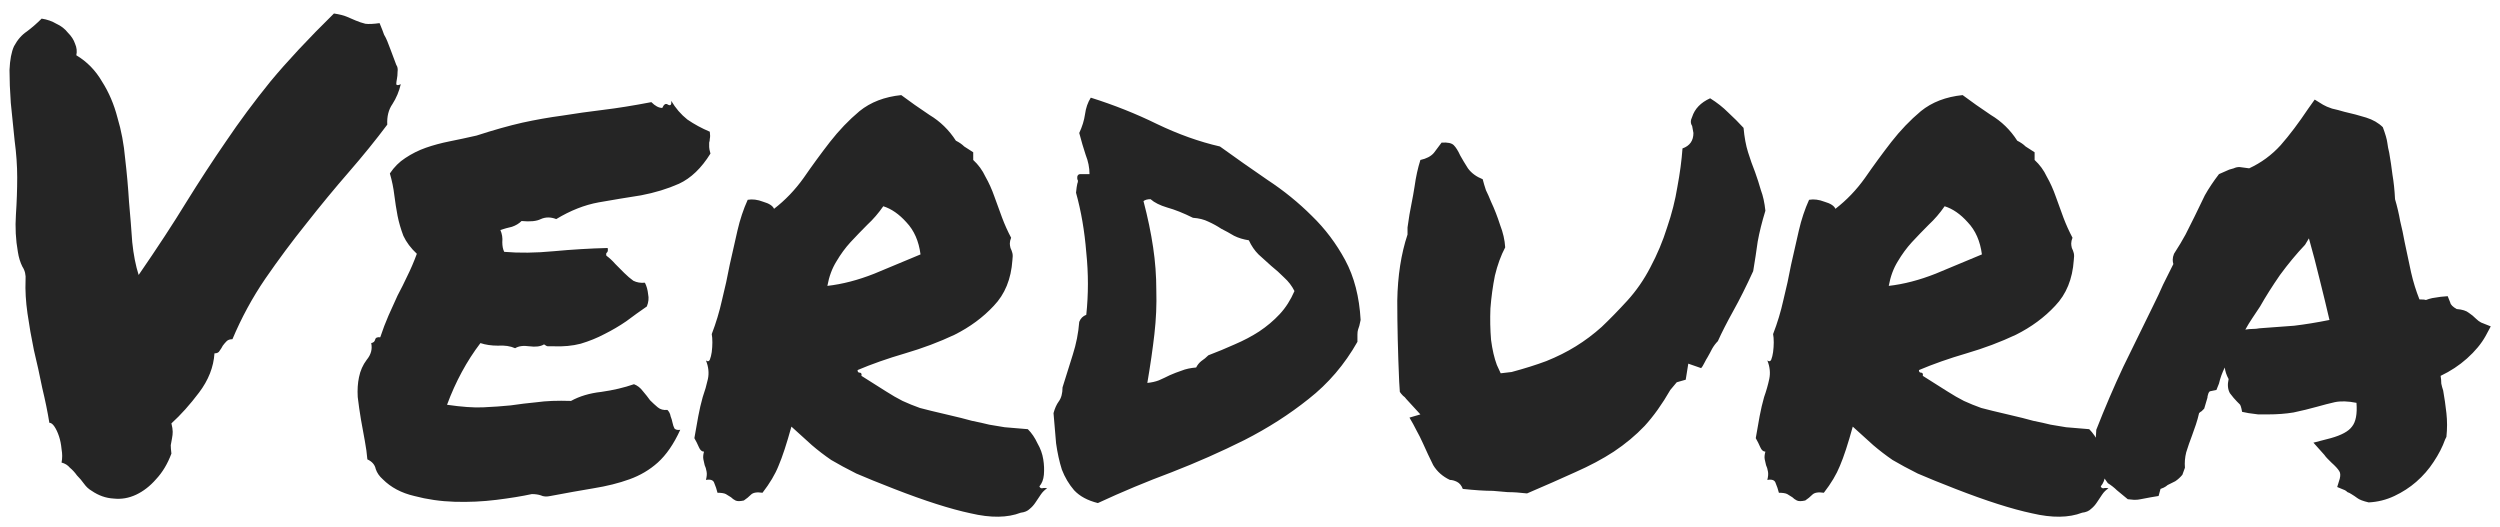
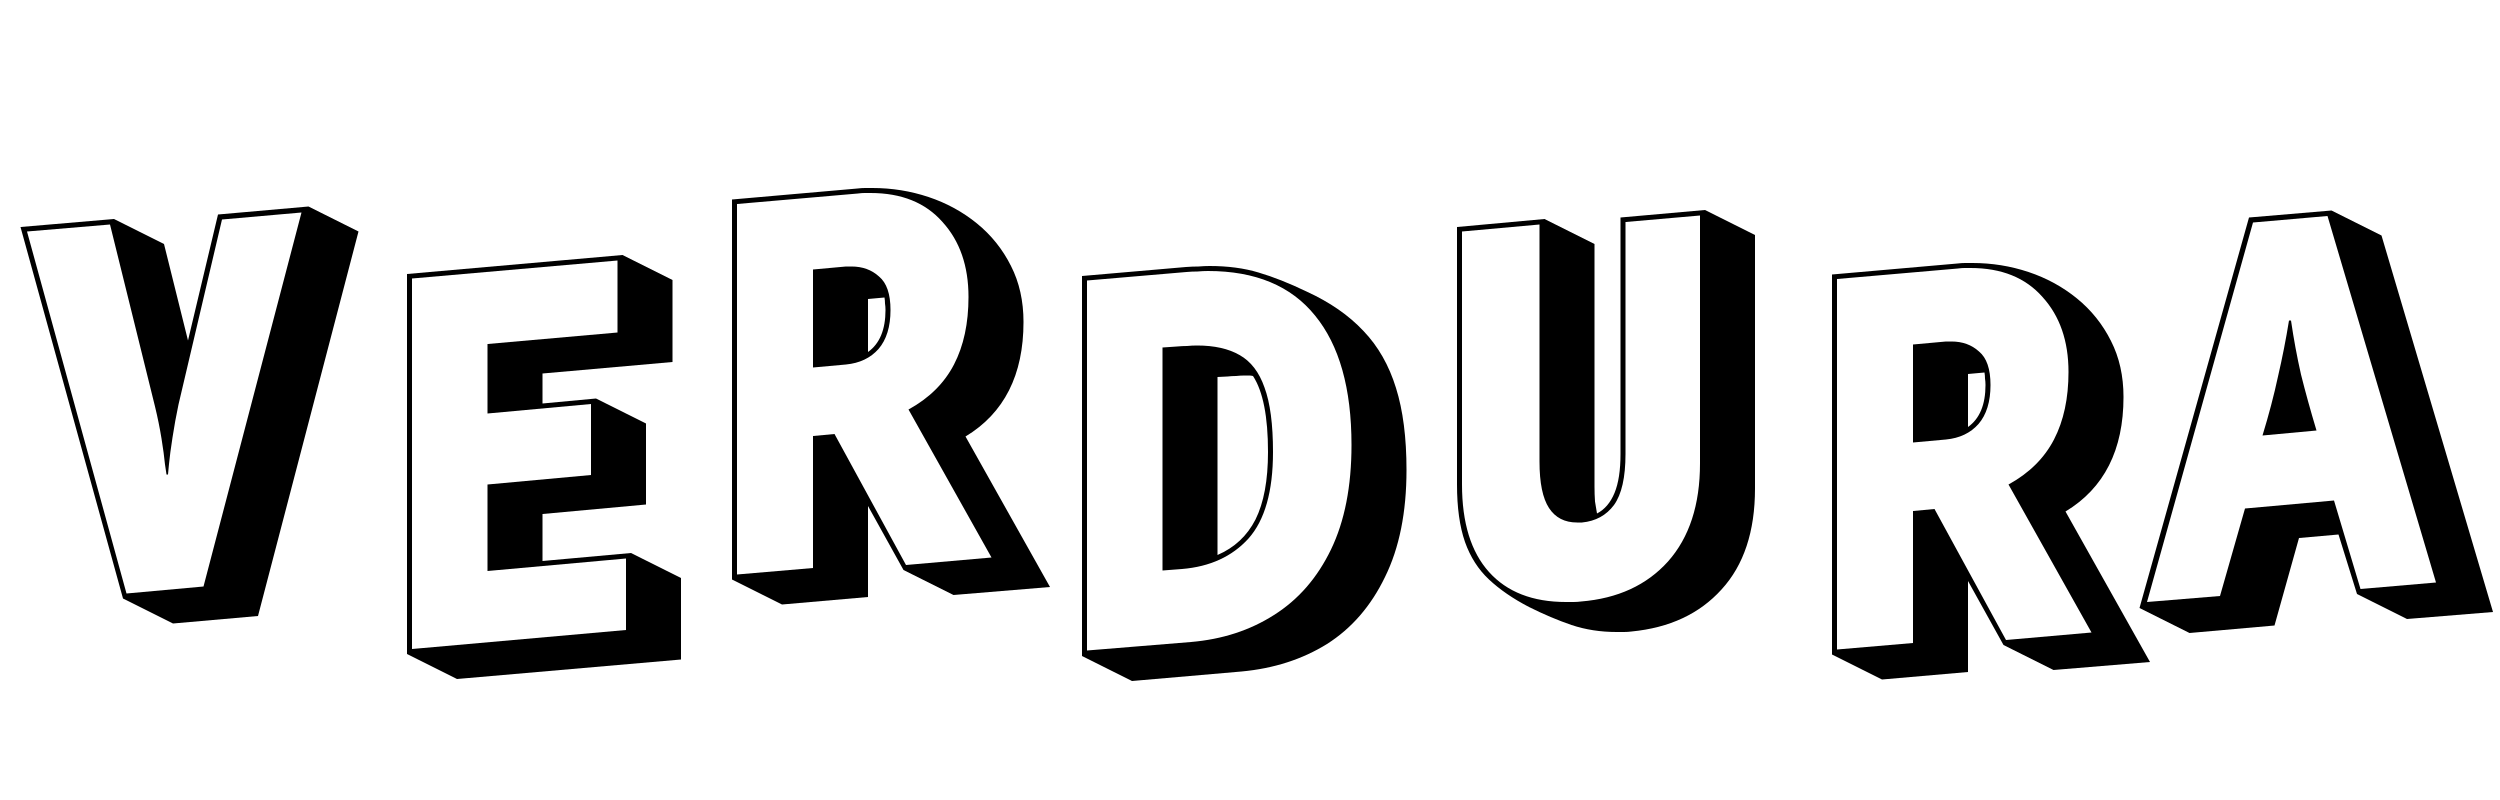
- <svg xmlns="http://www.w3.org/2000/svg" width="76" height="16" viewBox="0 0 76 16" fill="none">
-   <path d="M0.543 7.656C0.478 7.292 0.458 6.914 0.484 6.523C0.51 6.133 0.523 5.755 0.523 5.391C0.523 5.039 0.497 4.668 0.445 4.277C0.406 3.874 0.367 3.49 0.328 3.125C0.302 2.76 0.289 2.428 0.289 2.129C0.302 1.816 0.348 1.576 0.426 1.406C0.53 1.211 0.66 1.061 0.816 0.957C0.973 0.84 1.122 0.71 1.266 0.566C1.435 0.592 1.585 0.645 1.715 0.723C1.858 0.788 1.975 0.879 2.066 0.996C2.171 1.1 2.242 1.211 2.281 1.328C2.333 1.445 2.346 1.562 2.32 1.68C2.646 1.875 2.906 2.142 3.102 2.48C3.31 2.806 3.466 3.171 3.57 3.574C3.688 3.965 3.766 4.382 3.805 4.824C3.857 5.267 3.896 5.703 3.922 6.133C3.961 6.562 3.993 6.973 4.02 7.363C4.059 7.741 4.124 8.073 4.215 8.359C4.788 7.526 5.27 6.79 5.66 6.152C6.064 5.501 6.467 4.883 6.871 4.297C7.275 3.698 7.724 3.092 8.219 2.48C8.727 1.868 9.371 1.178 10.152 0.41C10.322 0.436 10.452 0.469 10.543 0.508C10.634 0.547 10.725 0.586 10.816 0.625C10.908 0.664 11.005 0.697 11.109 0.723C11.213 0.736 11.357 0.729 11.539 0.703C11.604 0.859 11.65 0.977 11.676 1.055C11.715 1.12 11.747 1.185 11.773 1.25C11.8 1.315 11.832 1.4 11.871 1.504C11.91 1.608 11.969 1.764 12.047 1.973C12.086 2.025 12.099 2.096 12.086 2.188C12.086 2.266 12.079 2.337 12.066 2.402C12.053 2.467 12.047 2.52 12.047 2.559C12.06 2.598 12.105 2.598 12.184 2.559C12.132 2.78 12.047 2.982 11.93 3.164C11.812 3.333 11.76 3.542 11.773 3.789C11.422 4.258 11.031 4.74 10.602 5.234C10.172 5.729 9.742 6.25 9.312 6.797C8.883 7.331 8.466 7.891 8.062 8.477C7.672 9.049 7.34 9.661 7.066 10.312C6.988 10.312 6.93 10.332 6.891 10.371C6.852 10.41 6.812 10.456 6.773 10.508C6.747 10.56 6.715 10.612 6.676 10.664C6.65 10.716 6.598 10.742 6.52 10.742C6.493 11.159 6.337 11.556 6.051 11.934C5.777 12.298 5.497 12.611 5.211 12.871C5.237 12.975 5.25 13.06 5.25 13.125C5.25 13.19 5.243 13.255 5.23 13.32C5.217 13.385 5.204 13.457 5.191 13.535C5.191 13.6 5.198 13.685 5.211 13.789C5.094 14.102 4.938 14.362 4.742 14.57C4.56 14.779 4.358 14.935 4.137 15.039C3.915 15.143 3.688 15.182 3.453 15.156C3.219 15.143 2.997 15.065 2.789 14.922C2.698 14.87 2.62 14.798 2.555 14.707C2.49 14.616 2.418 14.531 2.34 14.453C2.275 14.362 2.203 14.284 2.125 14.219C2.06 14.141 1.975 14.088 1.871 14.062C1.897 13.932 1.897 13.796 1.871 13.652C1.858 13.509 1.832 13.379 1.793 13.262C1.754 13.145 1.708 13.047 1.656 12.969C1.604 12.891 1.552 12.852 1.5 12.852C1.448 12.526 1.376 12.175 1.285 11.797C1.207 11.406 1.122 11.022 1.031 10.645C0.953 10.267 0.888 9.896 0.836 9.531C0.784 9.167 0.764 8.828 0.777 8.516C0.79 8.359 0.758 8.223 0.68 8.105C0.615 7.975 0.569 7.826 0.543 7.656ZM21.578 4.004C21.591 4.095 21.591 4.167 21.578 4.219C21.578 4.258 21.572 4.297 21.559 4.336C21.559 4.375 21.559 4.421 21.559 4.473C21.559 4.512 21.572 4.577 21.598 4.668C21.324 5.111 21.005 5.417 20.641 5.586C20.289 5.742 19.905 5.859 19.488 5.938C19.072 6.003 18.642 6.074 18.199 6.152C17.77 6.23 17.34 6.4 16.91 6.66C16.741 6.595 16.585 6.595 16.441 6.66C16.311 6.725 16.116 6.745 15.855 6.719C15.777 6.797 15.68 6.855 15.562 6.895C15.445 6.921 15.328 6.953 15.211 6.992C15.263 7.109 15.283 7.233 15.27 7.363C15.27 7.48 15.289 7.578 15.328 7.656C15.784 7.695 16.285 7.689 16.832 7.637C17.392 7.585 17.939 7.552 18.473 7.539C18.486 7.604 18.479 7.65 18.453 7.676C18.427 7.689 18.421 7.721 18.434 7.773C18.525 7.839 18.616 7.923 18.707 8.027C18.798 8.118 18.889 8.21 18.98 8.301C19.072 8.392 19.163 8.47 19.254 8.535C19.358 8.587 19.475 8.607 19.605 8.594C19.658 8.698 19.69 8.815 19.703 8.945C19.729 9.062 19.716 9.186 19.664 9.316C19.456 9.46 19.247 9.609 19.039 9.766C18.831 9.909 18.609 10.039 18.375 10.156C18.154 10.273 17.913 10.371 17.652 10.449C17.405 10.514 17.125 10.54 16.812 10.527C16.747 10.527 16.695 10.527 16.656 10.527C16.63 10.527 16.591 10.508 16.539 10.469C16.435 10.534 16.285 10.553 16.09 10.527C15.908 10.501 15.764 10.521 15.66 10.586C15.517 10.521 15.341 10.495 15.133 10.508C14.938 10.508 14.762 10.482 14.605 10.43C14.397 10.703 14.208 10.996 14.039 11.309C13.87 11.621 13.72 11.953 13.59 12.305C14.033 12.37 14.397 12.396 14.684 12.383C14.983 12.37 15.263 12.35 15.523 12.324C15.784 12.285 16.051 12.253 16.324 12.227C16.598 12.188 16.943 12.175 17.359 12.188C17.62 12.044 17.926 11.953 18.277 11.914C18.642 11.862 18.974 11.784 19.273 11.68C19.378 11.719 19.469 11.79 19.547 11.895C19.625 11.986 19.697 12.077 19.762 12.168C19.84 12.246 19.918 12.318 19.996 12.383C20.074 12.448 20.172 12.474 20.289 12.461C20.341 12.513 20.374 12.578 20.387 12.656C20.413 12.721 20.432 12.787 20.445 12.852C20.458 12.917 20.478 12.975 20.504 13.027C20.543 13.066 20.602 13.079 20.68 13.066C20.484 13.496 20.256 13.828 19.996 14.062C19.749 14.284 19.462 14.453 19.137 14.57C18.811 14.688 18.447 14.779 18.043 14.844C17.652 14.909 17.216 14.987 16.734 15.078C16.617 15.104 16.52 15.098 16.441 15.059C16.363 15.033 16.272 15.02 16.168 15.02C15.868 15.085 15.51 15.143 15.094 15.195C14.677 15.247 14.254 15.267 13.824 15.254C13.395 15.241 12.984 15.182 12.594 15.078C12.203 14.987 11.884 14.818 11.637 14.57C11.533 14.479 11.461 14.375 11.422 14.258C11.396 14.128 11.311 14.03 11.168 13.965C11.155 13.796 11.129 13.607 11.09 13.398C11.051 13.19 11.012 12.975 10.973 12.754C10.934 12.52 10.901 12.292 10.875 12.07C10.862 11.849 10.875 11.647 10.914 11.465C10.953 11.27 11.031 11.094 11.148 10.938C11.279 10.781 11.324 10.612 11.285 10.43C11.35 10.417 11.389 10.384 11.402 10.332C11.415 10.267 11.467 10.241 11.559 10.254C11.637 10.02 11.721 9.798 11.812 9.59C11.904 9.382 11.995 9.18 12.086 8.984C12.19 8.789 12.288 8.594 12.379 8.398C12.483 8.19 12.581 7.962 12.672 7.715C12.49 7.546 12.353 7.363 12.262 7.168C12.184 6.96 12.125 6.758 12.086 6.562C12.047 6.354 12.014 6.146 11.988 5.938C11.962 5.716 11.917 5.495 11.852 5.273C11.982 5.078 12.138 4.922 12.32 4.805C12.516 4.674 12.724 4.57 12.945 4.492C13.167 4.414 13.408 4.349 13.668 4.297C13.928 4.245 14.202 4.186 14.488 4.121C15.009 3.952 15.471 3.822 15.875 3.73C16.292 3.639 16.695 3.568 17.086 3.516C17.49 3.451 17.906 3.392 18.336 3.34C18.766 3.288 19.254 3.21 19.801 3.105C19.918 3.223 20.029 3.281 20.133 3.281C20.185 3.164 20.244 3.132 20.309 3.184C20.387 3.223 20.419 3.184 20.406 3.066C20.537 3.288 20.699 3.477 20.895 3.633C21.103 3.776 21.331 3.9 21.578 4.004ZM24.059 12.969C23.915 13.49 23.785 13.887 23.668 14.16C23.564 14.421 23.401 14.694 23.18 14.98C23.01 14.954 22.893 14.974 22.828 15.039C22.763 15.104 22.691 15.163 22.613 15.215C22.496 15.241 22.412 15.241 22.359 15.215C22.307 15.189 22.262 15.156 22.223 15.117C22.184 15.091 22.131 15.059 22.066 15.02C22.014 14.993 21.93 14.98 21.812 14.98C21.787 14.876 21.754 14.779 21.715 14.688C21.689 14.596 21.604 14.564 21.461 14.59C21.487 14.486 21.494 14.401 21.48 14.336C21.467 14.258 21.448 14.193 21.422 14.141C21.409 14.075 21.396 14.017 21.383 13.965C21.37 13.9 21.376 13.822 21.402 13.73C21.337 13.73 21.285 13.685 21.246 13.594C21.207 13.503 21.162 13.412 21.109 13.32C21.148 13.086 21.188 12.865 21.227 12.656C21.266 12.448 21.311 12.253 21.363 12.07C21.428 11.888 21.48 11.706 21.52 11.523C21.559 11.341 21.539 11.152 21.461 10.957C21.513 10.996 21.552 10.99 21.578 10.938C21.604 10.872 21.624 10.794 21.637 10.703C21.65 10.599 21.656 10.501 21.656 10.41C21.656 10.306 21.65 10.221 21.637 10.156C21.767 9.818 21.871 9.473 21.949 9.121C22.04 8.757 22.119 8.398 22.184 8.047C22.262 7.695 22.34 7.35 22.418 7.012C22.496 6.673 22.6 6.361 22.73 6.074C22.874 6.048 23.03 6.068 23.199 6.133C23.381 6.185 23.492 6.257 23.531 6.348C23.87 6.087 24.169 5.775 24.43 5.41C24.69 5.033 24.957 4.668 25.23 4.316C25.504 3.965 25.803 3.652 26.129 3.379C26.467 3.105 26.891 2.943 27.398 2.891C27.659 3.086 27.945 3.288 28.258 3.496C28.583 3.691 28.85 3.952 29.059 4.277C29.163 4.329 29.247 4.388 29.312 4.453C29.391 4.505 29.482 4.564 29.586 4.629V4.863C29.742 5.007 29.866 5.176 29.957 5.371C30.061 5.553 30.152 5.755 30.23 5.977C30.309 6.185 30.387 6.4 30.465 6.621C30.543 6.829 30.634 7.031 30.738 7.227C30.712 7.292 30.699 7.35 30.699 7.402C30.699 7.441 30.706 7.487 30.719 7.539C30.745 7.591 30.764 7.643 30.777 7.695C30.79 7.747 30.79 7.819 30.777 7.91C30.738 8.483 30.549 8.945 30.211 9.297C29.885 9.648 29.488 9.941 29.02 10.176C28.551 10.397 28.049 10.586 27.516 10.742C26.982 10.898 26.5 11.068 26.07 11.25C26.07 11.302 26.09 11.328 26.129 11.328C26.181 11.328 26.201 11.361 26.188 11.426C26.5 11.621 26.747 11.777 26.93 11.895C27.112 12.012 27.281 12.109 27.438 12.188C27.607 12.266 27.783 12.337 27.965 12.402C28.16 12.454 28.427 12.52 28.766 12.598C29.104 12.676 29.365 12.741 29.547 12.793C29.742 12.832 29.918 12.871 30.074 12.91C30.23 12.936 30.387 12.962 30.543 12.988C30.712 13.001 30.947 13.021 31.246 13.047C31.363 13.164 31.461 13.307 31.539 13.477C31.63 13.633 31.689 13.796 31.715 13.965C31.741 14.121 31.747 14.277 31.734 14.434C31.721 14.577 31.676 14.694 31.598 14.785C31.611 14.824 31.637 14.844 31.676 14.844C31.728 14.831 31.78 14.831 31.832 14.844C31.754 14.896 31.689 14.961 31.637 15.039C31.585 15.117 31.533 15.195 31.48 15.273C31.428 15.352 31.37 15.417 31.305 15.469C31.24 15.534 31.148 15.573 31.031 15.586C30.628 15.742 30.12 15.749 29.508 15.605C28.896 15.475 28.121 15.228 27.184 14.863C26.715 14.681 26.331 14.525 26.031 14.395C25.745 14.251 25.491 14.115 25.27 13.984C25.061 13.841 24.866 13.691 24.684 13.535C24.514 13.379 24.306 13.19 24.059 12.969ZM26.852 6.27C26.708 6.478 26.546 6.667 26.363 6.836C26.194 7.005 26.025 7.181 25.855 7.363C25.699 7.533 25.556 7.728 25.426 7.949C25.296 8.158 25.204 8.405 25.152 8.691C25.608 8.639 26.083 8.516 26.578 8.32C27.073 8.112 27.542 7.917 27.984 7.734C27.932 7.331 27.789 7.005 27.555 6.758C27.333 6.51 27.099 6.348 26.852 6.27ZM41.363 9.727C41.35 9.792 41.337 9.85 41.324 9.902C41.311 9.941 41.298 9.98 41.285 10.02C41.272 10.059 41.266 10.111 41.266 10.176C41.266 10.228 41.266 10.3 41.266 10.391C40.875 11.081 40.38 11.66 39.781 12.129C39.195 12.598 38.544 13.014 37.828 13.379C37.125 13.73 36.389 14.056 35.621 14.355C34.853 14.642 34.104 14.954 33.375 15.293C33.062 15.215 32.822 15.085 32.652 14.902C32.496 14.72 32.372 14.512 32.281 14.277C32.203 14.03 32.145 13.763 32.105 13.477C32.079 13.177 32.053 12.871 32.027 12.559C32.066 12.415 32.118 12.298 32.184 12.207C32.262 12.103 32.301 11.96 32.301 11.777C32.405 11.439 32.509 11.107 32.613 10.781C32.717 10.456 32.783 10.124 32.809 9.785C32.848 9.681 32.919 9.609 33.023 9.57C33.089 8.945 33.089 8.314 33.023 7.676C32.971 7.025 32.867 6.419 32.711 5.859C32.724 5.729 32.737 5.638 32.75 5.586C32.776 5.521 32.776 5.475 32.75 5.449C32.737 5.345 32.77 5.293 32.848 5.293C32.939 5.293 33.03 5.293 33.121 5.293C33.121 5.098 33.082 4.902 33.004 4.707C32.939 4.512 32.874 4.29 32.809 4.043C32.9 3.848 32.958 3.659 32.984 3.477C33.01 3.281 33.069 3.112 33.16 2.969C33.863 3.19 34.534 3.457 35.172 3.77C35.823 4.082 36.461 4.31 37.086 4.453C37.555 4.792 38.036 5.13 38.531 5.469C39.026 5.794 39.475 6.159 39.879 6.562C40.283 6.953 40.621 7.402 40.895 7.91C41.168 8.418 41.324 9.023 41.363 9.727ZM36.734 10.801C37.008 10.697 37.275 10.586 37.535 10.469C37.809 10.352 38.056 10.221 38.277 10.078C38.512 9.922 38.72 9.746 38.902 9.551C39.085 9.355 39.234 9.121 39.352 8.848C39.273 8.691 39.169 8.555 39.039 8.438C38.909 8.307 38.779 8.19 38.648 8.086C38.518 7.969 38.388 7.852 38.258 7.734C38.141 7.617 38.043 7.474 37.965 7.305C37.796 7.279 37.646 7.233 37.516 7.168C37.385 7.09 37.255 7.018 37.125 6.953C37.008 6.875 36.878 6.803 36.734 6.738C36.604 6.673 36.448 6.634 36.266 6.621C35.979 6.478 35.719 6.374 35.484 6.309C35.263 6.243 35.094 6.159 34.977 6.055C34.885 6.055 34.814 6.074 34.762 6.113C34.892 6.608 34.99 7.077 35.055 7.52C35.12 7.949 35.152 8.385 35.152 8.828C35.165 9.258 35.146 9.701 35.094 10.156C35.042 10.612 34.97 11.107 34.879 11.641C35.009 11.628 35.126 11.602 35.23 11.562C35.348 11.51 35.458 11.458 35.562 11.406C35.68 11.354 35.797 11.309 35.914 11.27C36.044 11.217 36.194 11.185 36.363 11.172C36.402 11.094 36.454 11.029 36.52 10.977C36.598 10.925 36.669 10.866 36.734 10.801ZM53.004 3.887C53.03 4.173 53.075 4.421 53.141 4.629C53.206 4.837 53.277 5.039 53.355 5.234C53.421 5.417 53.479 5.599 53.531 5.781C53.596 5.951 53.642 6.159 53.668 6.406C53.564 6.745 53.486 7.057 53.434 7.344C53.395 7.63 53.349 7.93 53.297 8.242C53.089 8.698 52.887 9.102 52.691 9.453C52.496 9.805 52.34 10.111 52.223 10.371C52.158 10.436 52.099 10.514 52.047 10.605C52.008 10.684 51.962 10.768 51.91 10.859C51.884 10.898 51.852 10.957 51.812 11.035C51.773 11.113 51.741 11.165 51.715 11.191L51.324 11.055L51.246 11.543L50.973 11.621L50.777 11.855C50.53 12.285 50.27 12.65 49.996 12.949C49.723 13.236 49.41 13.496 49.059 13.73C48.72 13.952 48.329 14.16 47.887 14.355C47.457 14.551 46.969 14.766 46.422 15C46.2 14.974 46.005 14.961 45.836 14.961C45.68 14.948 45.53 14.935 45.387 14.922C45.139 14.922 44.833 14.902 44.469 14.863C44.43 14.759 44.371 14.688 44.293 14.648C44.215 14.609 44.143 14.59 44.078 14.59C43.857 14.486 43.688 14.336 43.57 14.141C43.466 13.932 43.362 13.711 43.258 13.477C43.193 13.333 43.128 13.203 43.062 13.086C42.997 12.956 42.926 12.825 42.848 12.695L43.18 12.598L42.75 12.129C42.724 12.09 42.691 12.057 42.652 12.031C42.613 11.992 42.581 11.953 42.555 11.914L42.535 11.602C42.496 10.703 42.477 9.883 42.477 9.141C42.49 8.385 42.594 7.715 42.789 7.129V6.914C42.828 6.628 42.867 6.393 42.906 6.211C42.945 6.016 42.978 5.833 43.004 5.664C43.043 5.378 43.102 5.111 43.18 4.863C43.362 4.824 43.499 4.753 43.59 4.648C43.681 4.531 43.759 4.427 43.824 4.336C44.007 4.323 44.13 4.349 44.195 4.414C44.26 4.479 44.325 4.583 44.391 4.727C44.456 4.844 44.534 4.974 44.625 5.117C44.729 5.26 44.879 5.371 45.074 5.449C45.1 5.553 45.133 5.664 45.172 5.781C45.224 5.885 45.276 6.003 45.328 6.133C45.432 6.354 45.523 6.589 45.602 6.836C45.693 7.07 45.745 7.298 45.758 7.52C45.628 7.767 45.523 8.053 45.445 8.379C45.38 8.704 45.335 9.036 45.309 9.375C45.296 9.701 45.302 10.02 45.328 10.332C45.367 10.632 45.426 10.885 45.504 11.094L45.621 11.348L45.953 11.309C46.344 11.204 46.695 11.094 47.008 10.977C47.333 10.846 47.633 10.697 47.906 10.527C48.18 10.358 48.44 10.163 48.688 9.941C48.935 9.707 49.195 9.44 49.469 9.141C49.742 8.841 49.977 8.503 50.172 8.125C50.38 7.734 50.55 7.331 50.68 6.914C50.823 6.497 50.927 6.087 50.992 5.684C51.07 5.267 51.122 4.876 51.148 4.512C51.37 4.434 51.48 4.277 51.48 4.043L51.441 3.828C51.389 3.75 51.389 3.659 51.441 3.555C51.52 3.307 51.702 3.118 51.988 2.988C52.197 3.118 52.379 3.262 52.535 3.418C52.704 3.574 52.861 3.73 53.004 3.887ZM56.324 12.969C56.181 13.49 56.051 13.887 55.934 14.16C55.829 14.421 55.667 14.694 55.445 14.98C55.276 14.954 55.159 14.974 55.094 15.039C55.029 15.104 54.957 15.163 54.879 15.215C54.762 15.241 54.677 15.241 54.625 15.215C54.573 15.189 54.527 15.156 54.488 15.117C54.449 15.091 54.397 15.059 54.332 15.02C54.28 14.993 54.195 14.98 54.078 14.98C54.052 14.876 54.02 14.779 53.98 14.688C53.954 14.596 53.87 14.564 53.727 14.59C53.753 14.486 53.759 14.401 53.746 14.336C53.733 14.258 53.714 14.193 53.688 14.141C53.675 14.075 53.661 14.017 53.648 13.965C53.635 13.9 53.642 13.822 53.668 13.73C53.603 13.73 53.551 13.685 53.512 13.594C53.473 13.503 53.427 13.412 53.375 13.32C53.414 13.086 53.453 12.865 53.492 12.656C53.531 12.448 53.577 12.253 53.629 12.07C53.694 11.888 53.746 11.706 53.785 11.523C53.824 11.341 53.805 11.152 53.727 10.957C53.779 10.996 53.818 10.99 53.844 10.938C53.87 10.872 53.889 10.794 53.902 10.703C53.915 10.599 53.922 10.501 53.922 10.41C53.922 10.306 53.915 10.221 53.902 10.156C54.033 9.818 54.137 9.473 54.215 9.121C54.306 8.757 54.384 8.398 54.449 8.047C54.527 7.695 54.605 7.35 54.684 7.012C54.762 6.673 54.866 6.361 54.996 6.074C55.139 6.048 55.296 6.068 55.465 6.133C55.647 6.185 55.758 6.257 55.797 6.348C56.135 6.087 56.435 5.775 56.695 5.41C56.956 5.033 57.223 4.668 57.496 4.316C57.77 3.965 58.069 3.652 58.395 3.379C58.733 3.105 59.156 2.943 59.664 2.891C59.925 3.086 60.211 3.288 60.523 3.496C60.849 3.691 61.116 3.952 61.324 4.277C61.428 4.329 61.513 4.388 61.578 4.453C61.656 4.505 61.747 4.564 61.852 4.629V4.863C62.008 5.007 62.132 5.176 62.223 5.371C62.327 5.553 62.418 5.755 62.496 5.977C62.574 6.185 62.652 6.4 62.73 6.621C62.809 6.829 62.9 7.031 63.004 7.227C62.978 7.292 62.965 7.35 62.965 7.402C62.965 7.441 62.971 7.487 62.984 7.539C63.01 7.591 63.03 7.643 63.043 7.695C63.056 7.747 63.056 7.819 63.043 7.91C63.004 8.483 62.815 8.945 62.477 9.297C62.151 9.648 61.754 9.941 61.285 10.176C60.816 10.397 60.315 10.586 59.781 10.742C59.247 10.898 58.766 11.068 58.336 11.25C58.336 11.302 58.355 11.328 58.395 11.328C58.447 11.328 58.466 11.361 58.453 11.426C58.766 11.621 59.013 11.777 59.195 11.895C59.378 12.012 59.547 12.109 59.703 12.188C59.872 12.266 60.048 12.337 60.23 12.402C60.426 12.454 60.693 12.52 61.031 12.598C61.37 12.676 61.63 12.741 61.812 12.793C62.008 12.832 62.184 12.871 62.34 12.91C62.496 12.936 62.652 12.962 62.809 12.988C62.978 13.001 63.212 13.021 63.512 13.047C63.629 13.164 63.727 13.307 63.805 13.477C63.896 13.633 63.954 13.796 63.98 13.965C64.007 14.121 64.013 14.277 64 14.434C63.987 14.577 63.941 14.694 63.863 14.785C63.876 14.824 63.902 14.844 63.941 14.844C63.993 14.831 64.046 14.831 64.098 14.844C64.019 14.896 63.954 14.961 63.902 15.039C63.85 15.117 63.798 15.195 63.746 15.273C63.694 15.352 63.635 15.417 63.57 15.469C63.505 15.534 63.414 15.573 63.297 15.586C62.893 15.742 62.385 15.749 61.773 15.605C61.161 15.475 60.387 15.228 59.449 14.863C58.98 14.681 58.596 14.525 58.297 14.395C58.01 14.251 57.757 14.115 57.535 13.984C57.327 13.841 57.132 13.691 56.949 13.535C56.78 13.379 56.572 13.19 56.324 12.969ZM59.117 6.27C58.974 6.478 58.811 6.667 58.629 6.836C58.46 7.005 58.29 7.181 58.121 7.363C57.965 7.533 57.822 7.728 57.691 7.949C57.561 8.158 57.47 8.405 57.418 8.691C57.874 8.639 58.349 8.516 58.844 8.32C59.339 8.112 59.807 7.917 60.25 7.734C60.198 7.331 60.055 7.005 59.82 6.758C59.599 6.51 59.365 6.348 59.117 6.27ZM74.332 13.359C74.254 13.581 74.137 13.809 73.981 14.043C73.837 14.264 73.662 14.466 73.453 14.648C73.258 14.818 73.037 14.961 72.789 15.078C72.542 15.195 72.281 15.26 72.008 15.273C71.838 15.234 71.721 15.189 71.656 15.137C71.604 15.098 71.546 15.059 71.481 15.02C71.441 14.993 71.402 14.974 71.363 14.961C71.337 14.935 71.311 14.915 71.285 14.902L71.051 14.805L71.129 14.551C71.155 14.447 71.148 14.368 71.109 14.316C71.07 14.251 70.992 14.167 70.875 14.062C70.836 14.023 70.797 13.984 70.758 13.945C70.719 13.906 70.686 13.867 70.66 13.828L70.328 13.457L70.856 13.32C71.181 13.229 71.396 13.112 71.5 12.969C71.617 12.825 71.663 12.585 71.637 12.246C71.376 12.194 71.155 12.188 70.973 12.227C70.803 12.266 70.628 12.311 70.445 12.363C70.211 12.428 69.97 12.487 69.723 12.539C69.488 12.578 69.228 12.598 68.941 12.598C68.837 12.598 68.74 12.598 68.648 12.598C68.557 12.585 68.46 12.572 68.356 12.559L68.16 12.52C68.134 12.376 68.108 12.298 68.082 12.285C68.056 12.259 68.03 12.233 68.004 12.207C67.939 12.142 67.867 12.057 67.789 11.953C67.724 11.836 67.711 11.693 67.75 11.523C67.685 11.406 67.646 11.289 67.633 11.172C67.555 11.328 67.496 11.491 67.457 11.66L67.379 11.855L67.184 11.895C67.158 11.908 67.138 11.94 67.125 11.992C67.112 12.031 67.106 12.064 67.106 12.09L67.008 12.422C66.982 12.448 66.956 12.474 66.93 12.5C66.904 12.513 66.878 12.533 66.852 12.559C66.826 12.676 66.793 12.793 66.754 12.91C66.715 13.027 66.676 13.138 66.637 13.242C66.572 13.412 66.513 13.581 66.461 13.75C66.422 13.906 66.409 14.062 66.422 14.219L66.344 14.434C66.279 14.512 66.207 14.577 66.129 14.629C66.051 14.668 65.973 14.707 65.894 14.746C65.868 14.772 65.829 14.798 65.777 14.824C65.738 14.837 65.706 14.85 65.68 14.863L65.621 15.078L65.387 15.117C65.243 15.143 65.139 15.163 65.074 15.176C65.022 15.189 64.957 15.195 64.879 15.195L64.684 15.176C64.54 15.059 64.43 14.967 64.352 14.902C64.273 14.824 64.182 14.753 64.078 14.688C63.961 14.531 63.896 14.414 63.883 14.336C63.87 14.258 63.857 14.186 63.844 14.121C63.818 14.043 63.805 13.978 63.805 13.926C63.792 13.874 63.772 13.835 63.746 13.809L63.492 13.574L63.707 13.398L63.727 13.066C63.987 12.402 64.26 11.764 64.547 11.152C64.846 10.54 65.152 9.915 65.465 9.277C65.569 9.069 65.667 8.861 65.758 8.652C65.862 8.444 65.966 8.236 66.07 8.027C66.057 7.988 66.051 7.943 66.051 7.891C66.051 7.839 66.064 7.78 66.09 7.715C66.233 7.493 66.35 7.298 66.441 7.129C66.533 6.947 66.624 6.764 66.715 6.582C66.819 6.361 66.923 6.146 67.027 5.938C67.144 5.729 67.288 5.514 67.457 5.293L67.769 5.156C67.809 5.143 67.854 5.13 67.906 5.117C67.958 5.091 68.017 5.078 68.082 5.078L68.375 5.117C68.74 4.948 69.059 4.714 69.332 4.414C69.606 4.102 69.885 3.73 70.172 3.301L70.367 3.027L70.621 3.184C70.686 3.223 70.777 3.262 70.894 3.301C71.012 3.327 71.135 3.359 71.266 3.398C71.5 3.451 71.721 3.509 71.93 3.574C72.138 3.639 72.307 3.737 72.438 3.867C72.516 4.076 72.561 4.232 72.574 4.336C72.587 4.44 72.607 4.544 72.633 4.648C72.672 4.87 72.704 5.091 72.731 5.312C72.769 5.534 72.796 5.781 72.809 6.055C72.874 6.276 72.926 6.497 72.965 6.719C73.017 6.927 73.062 7.142 73.102 7.363C73.167 7.676 73.232 7.982 73.297 8.281C73.362 8.568 73.447 8.841 73.551 9.102C73.655 9.102 73.72 9.108 73.746 9.121C73.811 9.095 73.876 9.076 73.941 9.062C74.019 9.049 74.104 9.036 74.195 9.023L74.41 9.004L74.488 9.199C74.501 9.264 74.566 9.329 74.684 9.395C74.853 9.408 74.977 9.447 75.055 9.512C75.133 9.564 75.204 9.622 75.269 9.688C75.322 9.74 75.374 9.779 75.426 9.805L75.719 9.922L75.562 10.215C75.432 10.449 75.243 10.677 74.996 10.898C74.762 11.107 74.495 11.283 74.195 11.426C74.208 11.504 74.215 11.582 74.215 11.66C74.228 11.725 74.247 11.797 74.273 11.875C74.312 12.096 74.345 12.324 74.371 12.559C74.397 12.793 74.397 13.034 74.371 13.281L74.332 13.359ZM68.688 9.98C69.078 9.954 69.43 9.928 69.742 9.902C70.068 9.863 70.426 9.805 70.816 9.727C70.725 9.336 70.628 8.932 70.523 8.516C70.419 8.086 70.309 7.663 70.191 7.246L70.074 7.441C69.814 7.715 69.56 8.021 69.312 8.359C69.078 8.698 68.876 9.017 68.707 9.316C68.629 9.434 68.551 9.551 68.473 9.668C68.394 9.785 68.323 9.902 68.258 10.02C68.336 10.007 68.408 10 68.473 10C68.551 10 68.622 9.993 68.688 9.98Z" fill="#252525" />
+ <svg xmlns="http://www.w3.org/2000/svg" width="100" height="32" viewBox="0 0 100 32" fill="none">
+   <path d="M4.92 23.94L0.82 9.08L4.56 8.76L6.56 9.76L7.52 13.62L8.72 8.58L12.34 8.26L14.34 9.26L10.32 24.64L6.92 24.94L4.92 23.94ZM8.88 8.78L7.14 16.18C7.047 16.62 6.967 17.06 6.9 17.5C6.833 17.927 6.787 18.28 6.76 18.56C6.733 18.84 6.72 18.98 6.72 18.98H6.66C6.66 18.98 6.64 18.847 6.6 18.58C6.573 18.3 6.527 17.953 6.46 17.54C6.393 17.127 6.307 16.7 6.2 16.26L4.4 8.98L1.08 9.26L5.06 23.74L8.14 23.46L12.06 8.5L8.88 8.78Z" fill="black" />
+   <path d="M16.28 26.16V10.96L24.9 10.2L26.9 11.2V14.48L21.7 14.94V16.14L23.84 15.94L25.84 16.94V20.18L21.7 20.56V22.44L25.24 22.12L27.24 23.12V26.38L18.28 27.16L16.28 26.16ZM19.5 22.84V19.38L23.64 19V16.16L19.5 16.54V13.76L24.7 13.3V10.42L16.48 11.14V25.96L25.04 25.2V22.34L19.5 22.84Z" fill="black" />
+   <path d="M36.14 22.8L34.72 20.24V23.88L31.28 24.18L29.28 23.18V7.98L34.3 7.54C34.407 7.527 34.507 7.52 34.6 7.52C34.707 7.52 34.807 7.52 34.9 7.52C35.673 7.52 36.42 7.64 37.14 7.88C37.86 8.12 38.507 8.473 39.08 8.94C39.653 9.407 40.107 9.973 40.44 10.64C40.773 11.293 40.94 12.04 40.94 12.88C40.94 15 40.167 16.527 38.62 17.46L42 23.48L38.14 23.8L36.14 22.8ZM36.34 16.38C37.167 15.927 37.773 15.327 38.16 14.58C38.547 13.833 38.74 12.933 38.74 11.88C38.74 10.64 38.393 9.64 37.7 8.88C37.02 8.107 36.06 7.72 34.82 7.72C34.74 7.72 34.66 7.72 34.58 7.72C34.5 7.72 34.413 7.727 34.32 7.74L29.48 8.16V22.98L32.52 22.72V17.44L33.38 17.36L36.24 22.6L39.66 22.3L36.34 16.38ZM32.52 10.78L33.84 10.66H34.06C34.5 10.66 34.867 10.793 35.16 11.06C35.467 11.313 35.62 11.76 35.62 12.4C35.62 13.067 35.46 13.587 35.14 13.96C34.82 14.32 34.387 14.527 33.84 14.58L32.52 14.7V10.78ZM34.72 14.08C35.187 13.747 35.42 13.187 35.42 12.4C35.42 12.307 35.413 12.22 35.4 12.14C35.4 12.06 35.393 11.98 35.38 11.9L34.72 11.96V14.08Z" fill="black" />
+   <path d="M43.28 26.24V11.04L47.44 10.68C47.613 10.667 47.78 10.66 47.94 10.66C48.1 10.647 48.247 10.64 48.38 10.64C49.113 10.64 49.767 10.727 50.34 10.9C50.927 11.073 51.567 11.327 52.26 11.66C53.193 12.087 53.953 12.613 54.54 13.24C55.127 13.853 55.56 14.613 55.84 15.52C56.12 16.413 56.26 17.507 56.26 18.8C56.26 20.493 55.973 21.92 55.4 23.08C54.84 24.24 54.067 25.133 53.08 25.76C52.093 26.373 50.953 26.74 49.66 26.86L45.28 27.24L43.28 26.24ZM47.64 25.68C48.893 25.573 50 25.213 50.96 24.6C51.933 23.987 52.693 23.113 53.24 21.98C53.787 20.847 54.06 19.453 54.06 17.8C54.06 15.533 53.573 13.807 52.6 12.62C51.64 11.433 50.213 10.84 48.32 10.84C48.187 10.84 48.047 10.847 47.9 10.86C47.753 10.86 47.607 10.867 47.46 10.88L43.48 11.22V26.02L47.64 25.68ZM46.5 13.9L47.08 13.86C47.227 13.847 47.36 13.84 47.48 13.84C47.613 13.827 47.747 13.82 47.88 13.82C48.573 13.82 49.14 13.947 49.58 14.2C50.033 14.453 50.367 14.887 50.58 15.5C50.807 16.113 50.92 16.973 50.92 18.08C50.92 19.653 50.593 20.807 49.94 21.54C49.287 22.26 48.4 22.667 47.28 22.76L46.5 22.82V13.9ZM48.7 22.2C49.38 21.907 49.887 21.433 50.22 20.78C50.553 20.113 50.72 19.213 50.72 18.08C50.72 16.667 50.52 15.653 50.12 15.04C50.067 15.027 50.013 15.02 49.96 15.02C49.907 15.02 49.853 15.02 49.8 15.02C49.68 15.02 49.56 15.027 49.44 15.04C49.333 15.04 49.22 15.047 49.1 15.06L48.7 15.08V22.2Z" fill="black" />
+   <path d="M68.2 8.4L70.2 9.4V19.54C70.2 21.26 69.753 22.607 68.86 23.58C67.98 24.553 66.78 25.113 65.26 25.26C65.167 25.273 65.067 25.28 64.96 25.28C64.867 25.28 64.767 25.28 64.66 25.28C64.02 25.28 63.42 25.187 62.86 25C62.313 24.813 61.747 24.573 61.16 24.28C60.52 23.947 59.987 23.58 59.56 23.18C59.133 22.78 58.813 22.28 58.6 21.68C58.387 21.067 58.28 20.3 58.28 19.38V9.08L61.78 8.76L63.78 9.76V19.46C63.78 19.673 63.787 19.873 63.8 20.06C63.827 20.233 63.853 20.393 63.88 20.54C64.187 20.38 64.42 20.107 64.58 19.72C64.74 19.333 64.82 18.813 64.82 18.16V8.7L68.2 8.4ZM65.02 8.88V18.16C65.02 19.093 64.867 19.773 64.56 20.2C64.253 20.613 63.827 20.847 63.28 20.9H63.08C62.587 20.9 62.213 20.707 61.96 20.32C61.707 19.933 61.58 19.313 61.58 18.46V8.98L58.48 9.26V19.38C58.48 20.913 58.84 22.08 59.56 22.88C60.28 23.68 61.307 24.08 62.64 24.08C62.747 24.08 62.847 24.08 62.94 24.08C63.047 24.08 63.147 24.073 63.24 24.06C64.707 23.94 65.867 23.407 66.72 22.46C67.573 21.5 68 20.193 68 18.54V8.62L65.02 8.88Z" fill="black" />
+   <path d="M80.14 25.8L78.72 23.24V26.88L75.28 27.18L73.28 26.18V10.98L78.3 10.54C78.407 10.527 78.507 10.52 78.6 10.52C78.707 10.52 78.807 10.52 78.9 10.52C79.673 10.52 80.42 10.64 81.14 10.88C81.86 11.12 82.507 11.473 83.08 11.94C83.653 12.407 84.107 12.973 84.44 13.64C84.773 14.293 84.94 15.04 84.94 15.88C84.94 18 84.167 19.527 82.62 20.46L86 26.48L82.14 26.8L80.14 25.8ZM80.34 19.38C81.167 18.927 81.773 18.327 82.16 17.58C82.547 16.833 82.74 15.933 82.74 14.88C82.74 13.64 82.393 12.64 81.7 11.88C81.02 11.107 80.06 10.72 78.82 10.72C78.74 10.72 78.66 10.72 78.58 10.72C78.5 10.72 78.413 10.727 78.32 10.74L73.48 11.16V25.98L76.52 25.72V20.44L77.38 20.36L80.24 25.6L83.66 25.3L80.34 19.38ZM76.52 13.78L77.84 13.66H78.06C78.5 13.66 78.867 13.793 79.16 14.06C79.467 14.313 79.62 14.76 79.62 15.4C79.62 16.067 79.46 16.587 79.14 16.96C78.82 17.32 78.387 17.527 77.84 17.58L76.52 17.7V13.78ZM78.72 17.08C79.187 16.747 79.42 16.187 79.42 15.4C79.42 15.307 79.413 15.22 79.4 15.14C79.4 15.06 79.393 14.98 79.38 14.9L78.72 14.96V17.08Z" fill="black" />
+   <path d="M94.28 23.76L93.54 21.38L91.96 21.52L90.98 25.02L87.58 25.32L85.58 24.32L89.96 8.7L93.26 8.42L95.26 9.42L99.72 24.48L96.28 24.76L94.28 23.76ZM90.12 8.9L85.88 24.08L88.8 23.84L89.8 20.34L93.36 20.02L94.42 23.56L97.44 23.3L93.1 8.64L90.12 8.9ZM90.5 17.42C90.753 16.593 90.96 15.807 91.12 15.06C91.293 14.313 91.44 13.567 91.56 12.82H91.64C91.747 13.553 91.88 14.273 92.04 14.98C92.213 15.673 92.42 16.42 92.66 17.22L90.5 17.42Z" fill="black" />
</svg>
